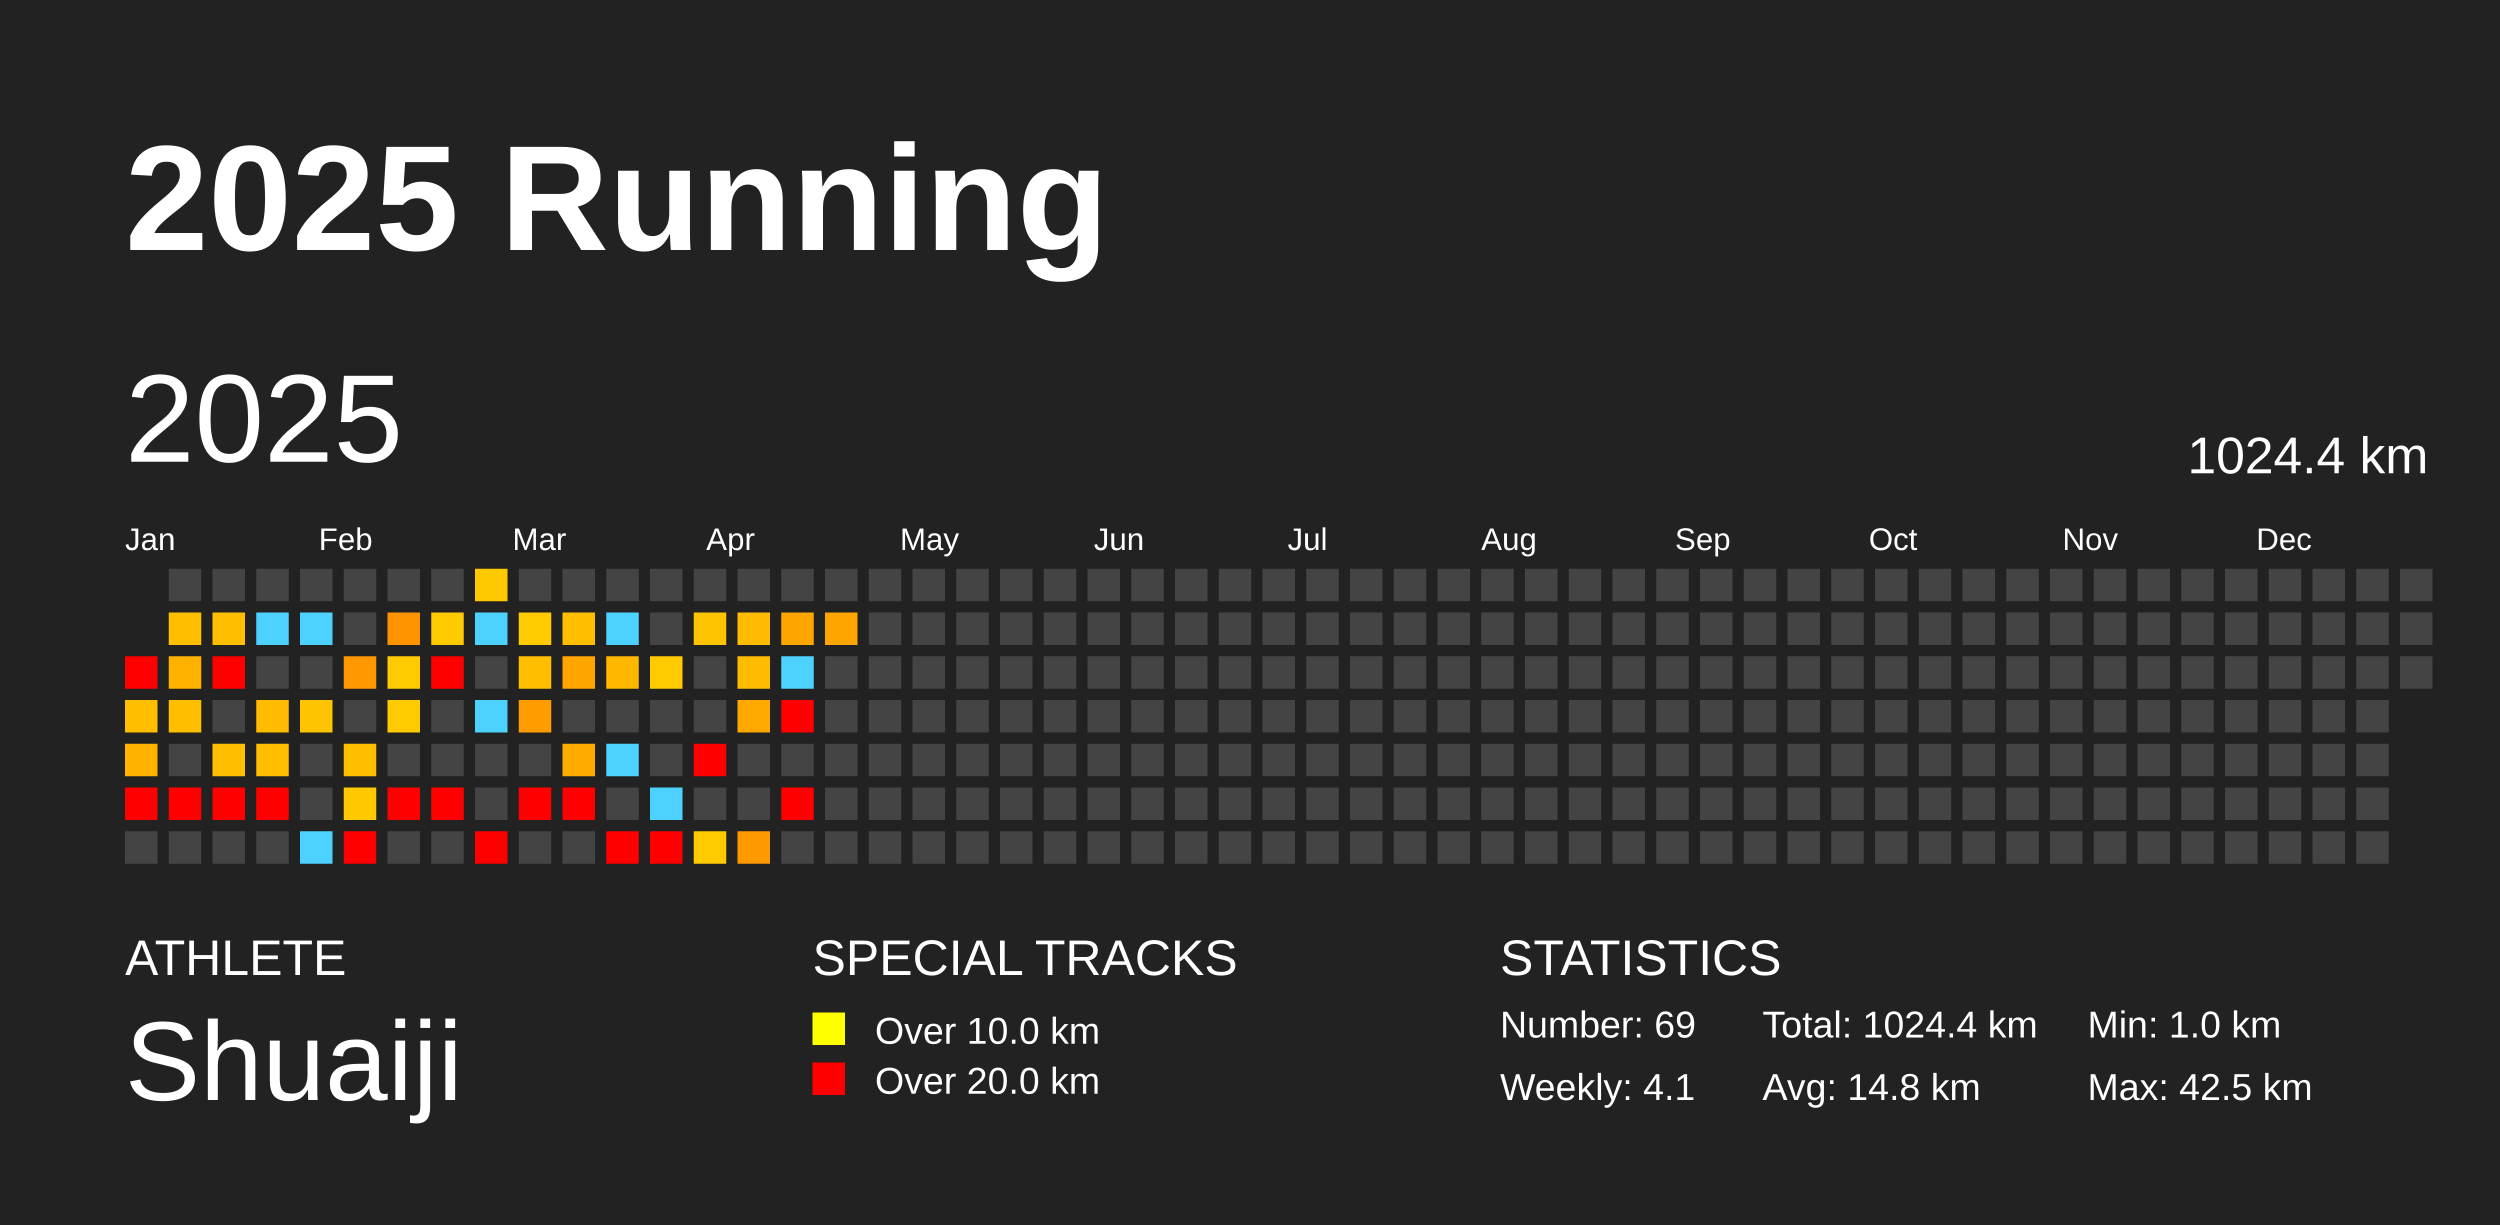
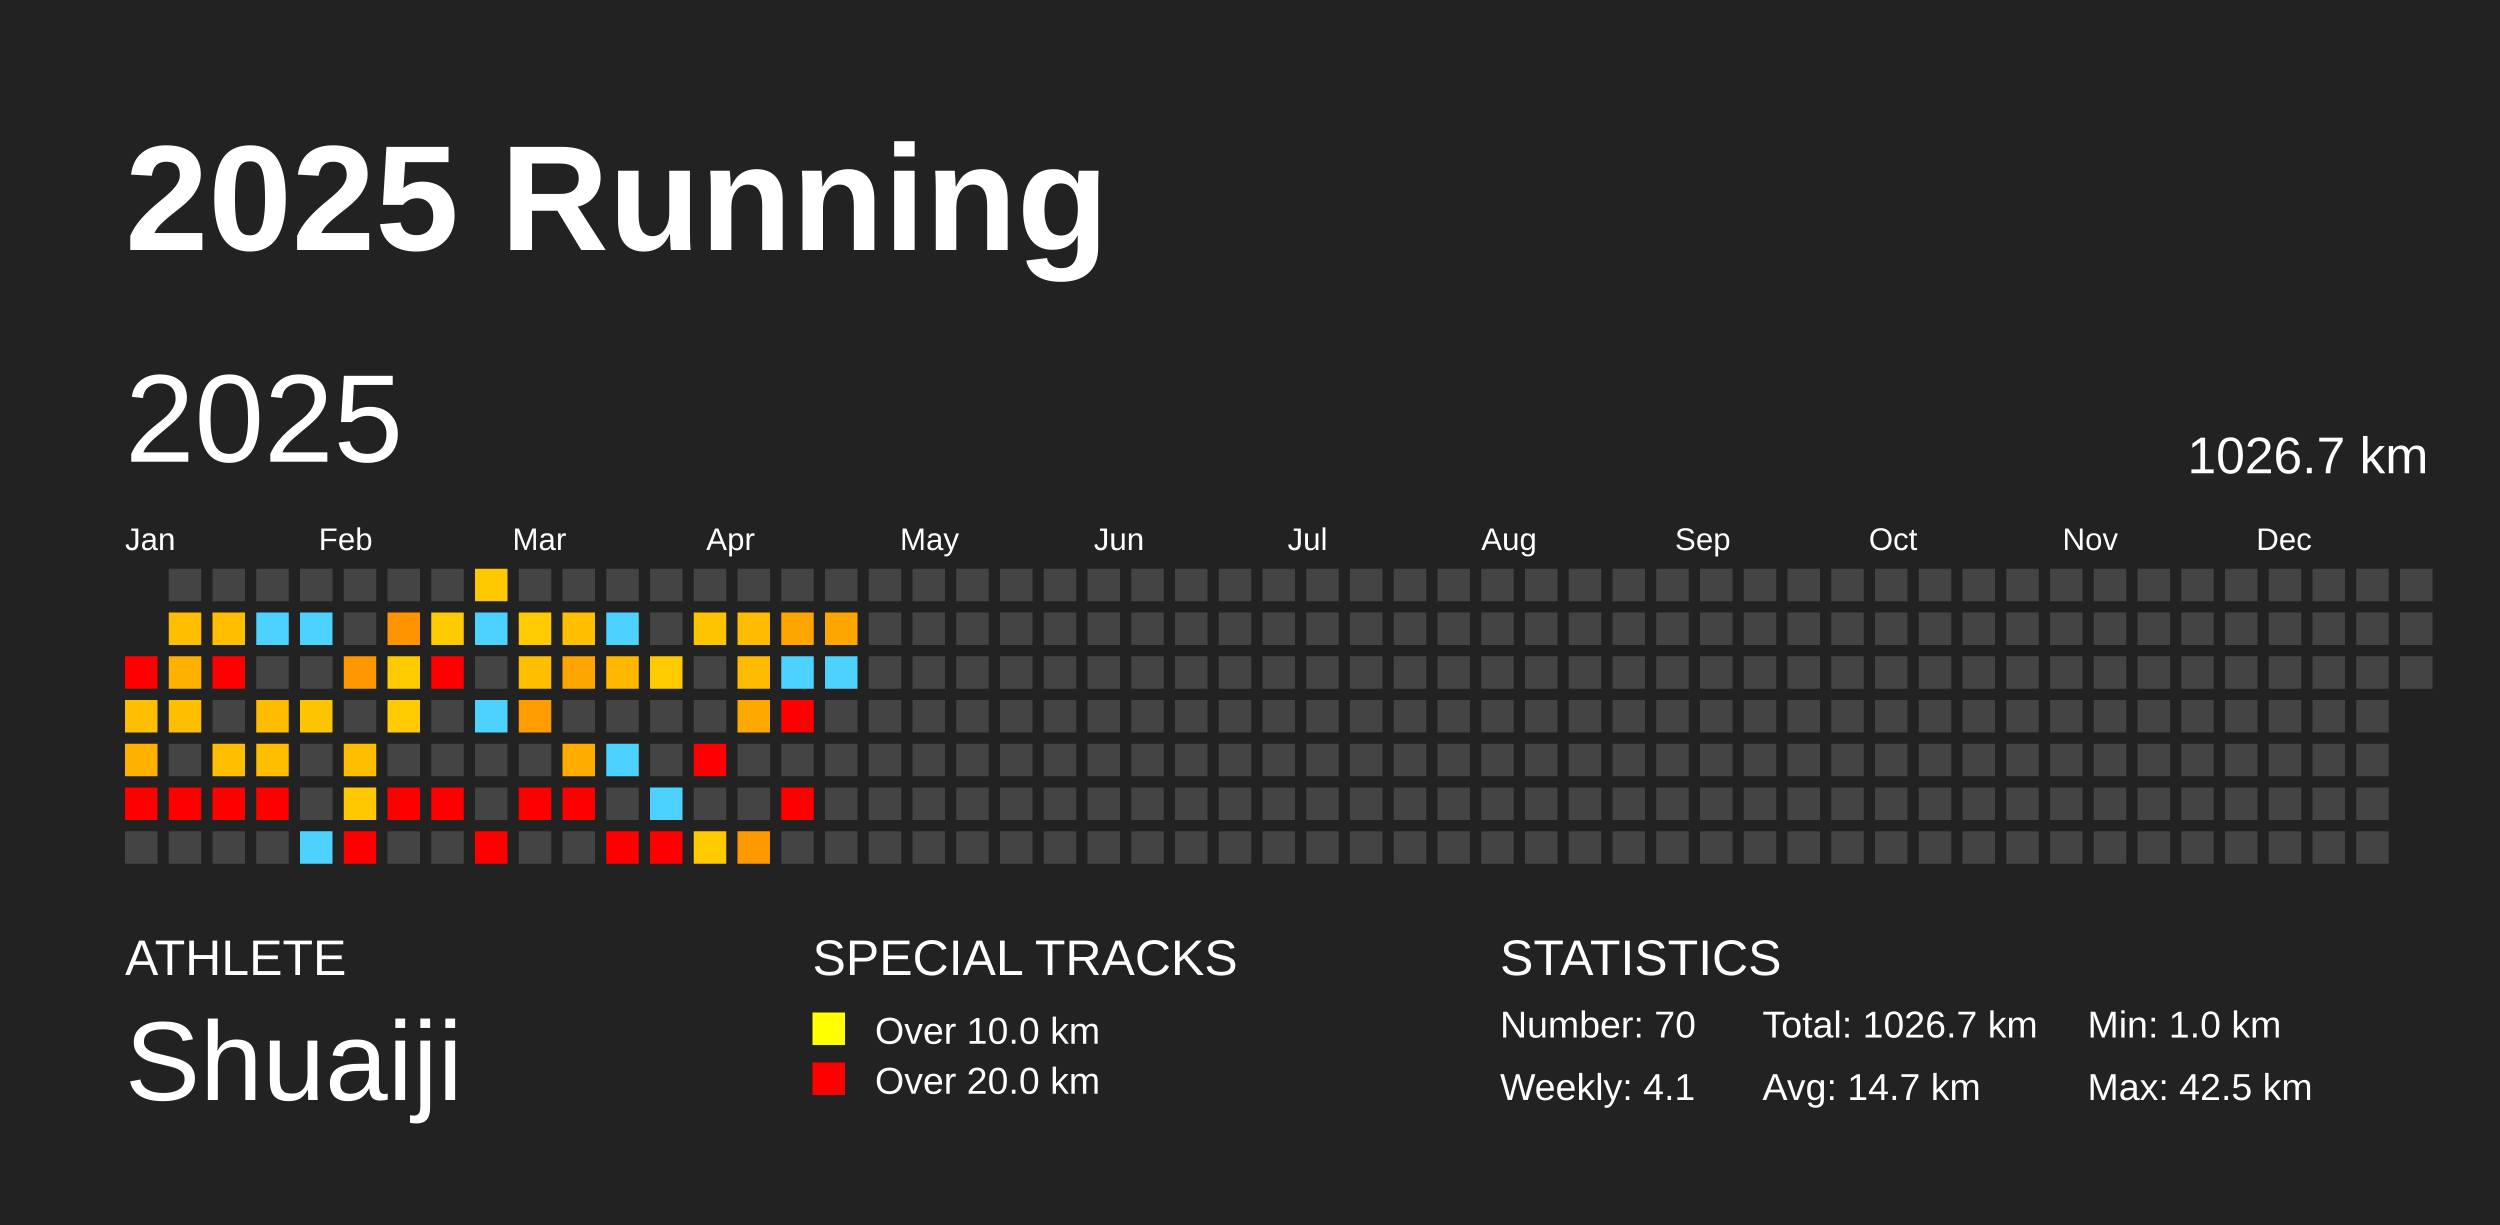
<svg xmlns="http://www.w3.org/2000/svg" baseProfile="full" height="98mm" version="1.1" viewBox="0,0,200,98" width="200mm">
  <defs />
  <rect fill="#222222" height="98" width="200" x="0" y="0" />
  <text fill="#FFFFFF" style="font-size:12px; font-family:Arial; font-weight:bold;" x="10" y="20">2025 Running</text>
  <text fill="#FFFFFF" style="font-size:4px; font-family:Arial" x="10" y="78">ATHLETE</text>
  <text fill="#FFFFFF" style="font-size:9px; font-family:Arial" x="10" y="88">Shuaiji</text>
  <text fill="#FFFFFF" style="font-size:4px; font-family:Arial" x="65" y="78">SPECIAL TRACKS</text>
  <rect fill="yellow" height="2.6" width="2.6" x="65" y="81" />
  <text fill="#FFFFFF" style="font-size:3px; font-family:Arial" x="70" y="83.5">Over 10.0 km</text>
  <rect fill="red" height="2.6" width="2.6" x="65" y="85" />
  <text fill="#FFFFFF" style="font-size:3px; font-family:Arial" x="70" y="87.5">Over 20.0 km</text>
  <text fill="#FFFFFF" style="font-size:4px; font-family:Arial" x="120" y="78">STATISTICS</text>
-   <text fill="#FFFFFF" style="font-size:3px; font-family:Arial" x="120" y="83">Number: 69</text>
+   <text fill="#FFFFFF" style="font-size:3px; font-family:Arial" x="120" y="83">Number: 70</text>
  <text fill="#FFFFFF" style="font-size:3px; font-family:Arial" x="120" y="88">Weekly: 4.1</text>
-   <text fill="#FFFFFF" style="font-size:3px; font-family:Arial" x="141" y="83">Total: 1024.4 km</text>
-   <text fill="#FFFFFF" style="font-size:3px; font-family:Arial" x="141" y="88">Avg: 14.8 km</text>
+   <text fill="#FFFFFF" style="font-size:3px; font-family:Arial" x="141" y="83">Total: 1026.7 km</text>
+   <text fill="#FFFFFF" style="font-size:3px; font-family:Arial" x="141" y="88">Avg: 14.7 km</text>
  <text fill="#FFFFFF" style="font-size:3px; font-family:Arial" x="167" y="83">Min: 1.0 km</text>
  <text fill="#FFFFFF" style="font-size:3px; font-family:Arial" x="167" y="88">Max: 42.5 km</text>
  <text dominant-baseline="hanging" fill="#FFFFFF" style="font-size:10.0px; font-family:Arial;" x="10" y="30">2025</text>
-   <text dominant-baseline="hanging" fill="#FFFFFF" style="font-size:4.125px; font-family:Arial;" x="175" y="35">1024.4 km</text>
+   <text dominant-baseline="hanging" fill="#FFFFFF" style="font-size:4.125px; font-family:Arial;" x="175" y="35">1026.7 km</text>
  <text fill="#FFFFFF" style="font-size:2.5px; font-family:Arial" x="10.0" y="44">Jan</text>
  <text fill="#FFFFFF" style="font-size:2.5px; font-family:Arial" x="25.5" y="44">Feb</text>
  <text fill="#FFFFFF" style="font-size:2.5px; font-family:Arial" x="41.0" y="44">Mar</text>
  <text fill="#FFFFFF" style="font-size:2.5px; font-family:Arial" x="56.5" y="44">Apr</text>
  <text fill="#FFFFFF" style="font-size:2.5px; font-family:Arial" x="72.0" y="44">May</text>
  <text fill="#FFFFFF" style="font-size:2.5px; font-family:Arial" x="87.5" y="44">Jun</text>
  <text fill="#FFFFFF" style="font-size:2.5px; font-family:Arial" x="103.0" y="44">Jul</text>
  <text fill="#FFFFFF" style="font-size:2.5px; font-family:Arial" x="118.5" y="44">Aug</text>
  <text fill="#FFFFFF" style="font-size:2.5px; font-family:Arial" x="134.0" y="44">Sep</text>
  <text fill="#FFFFFF" style="font-size:2.5px; font-family:Arial" x="149.5" y="44">Oct</text>
  <text fill="#FFFFFF" style="font-size:2.5px; font-family:Arial" x="165.0" y="44">Nov</text>
  <text fill="#FFFFFF" style="font-size:2.5px; font-family:Arial" x="180.5" y="44">Dec</text>
  <rect fill="red" height="2.6" width="2.6" x="10.0" y="52.5" />
  <rect fill="#ffbe00" height="2.6" width="2.6" x="10.0" y="56.0" />
  <rect fill="#ffb100" height="2.6" width="2.6" x="10.0" y="59.5" />
  <rect fill="red" height="2.6" width="2.6" x="10.0" y="63.0" />
  <rect fill="#444444" height="2.6" width="2.6" x="10.0" y="66.5" />
  <rect fill="#444444" height="2.6" width="2.6" x="13.5" y="45.5" />
  <rect fill="#ffbe00" height="2.6" width="2.6" x="13.5" y="49.0" />
  <rect fill="#ffb100" height="2.6" width="2.6" x="13.5" y="52.5" />
  <rect fill="#ffbe00" height="2.6" width="2.6" x="13.5" y="56.0" />
  <rect fill="#444444" height="2.6" width="2.6" x="13.5" y="59.5" />
  <rect fill="red" height="2.6" width="2.6" x="13.5" y="63.0" />
  <rect fill="#444444" height="2.6" width="2.6" x="13.5" y="66.5" />
  <rect fill="#444444" height="2.6" width="2.6" x="17.0" y="45.5" />
  <rect fill="#ffbe00" height="2.6" width="2.6" x="17.0" y="49.0" />
  <rect fill="red" height="2.6" width="2.6" x="17.0" y="52.5" />
  <rect fill="#444444" height="2.6" width="2.6" x="17.0" y="56.0" />
  <rect fill="#ffbe00" height="2.6" width="2.6" x="17.0" y="59.5" />
  <rect fill="red" height="2.6" width="2.6" x="17.0" y="63.0" />
  <rect fill="#444444" height="2.6" width="2.6" x="17.0" y="66.5" />
  <rect fill="#444444" height="2.6" width="2.6" x="20.5" y="45.5" />
  <rect fill="#4dd2ff" height="2.6" width="2.6" x="20.5" y="49.0" />
  <rect fill="#444444" height="2.6" width="2.6" x="20.5" y="52.5" />
  <rect fill="#ffbc00" height="2.6" width="2.6" x="20.5" y="56.0" />
  <rect fill="#ffbe00" height="2.6" width="2.6" x="20.5" y="59.5" />
  <rect fill="red" height="2.6" width="2.6" x="20.5" y="63.0" />
  <rect fill="#444444" height="2.6" width="2.6" x="20.5" y="66.5" />
  <rect fill="#444444" height="2.6" width="2.6" x="24.0" y="45.5" />
  <rect fill="#4dd2ff" height="2.6" width="2.6" x="24.0" y="49.0" />
  <rect fill="#444444" height="2.6" width="2.6" x="24.0" y="52.5" />
  <rect fill="#ffc400" height="2.6" width="2.6" x="24.0" y="56.0" />
  <rect fill="#444444" height="2.6" width="2.6" x="24.0" y="59.5" />
  <rect fill="#444444" height="2.6" width="2.6" x="24.0" y="63.0" />
  <rect fill="#4dd2ff" height="2.6" width="2.6" x="24.0" y="66.5" />
  <rect fill="#444444" height="2.6" width="2.6" x="27.5" y="45.5" />
  <rect fill="#444444" height="2.6" width="2.6" x="27.5" y="49.0" />
  <rect fill="#ff9700" height="2.6" width="2.6" x="27.5" y="52.5" />
  <rect fill="#444444" height="2.6" width="2.6" x="27.5" y="56.0" />
  <rect fill="#ffbe00" height="2.6" width="2.6" x="27.5" y="59.5" />
  <rect fill="#ffc800" height="2.6" width="2.6" x="27.5" y="63.0" />
  <rect fill="red" height="2.6" width="2.6" x="27.5" y="66.5" />
  <rect fill="#444444" height="2.6" width="2.6" x="31.0" y="45.5" />
  <rect fill="#ff9300" height="2.6" width="2.6" x="31.0" y="49.0" />
  <rect fill="#ffca00" height="2.6" width="2.6" x="31.0" y="52.5" />
  <rect fill="#ffca00" height="2.6" width="2.6" x="31.0" y="56.0" />
  <rect fill="#444444" height="2.6" width="2.6" x="31.0" y="59.5" />
  <rect fill="red" height="2.6" width="2.6" x="31.0" y="63.0" />
  <rect fill="#444444" height="2.6" width="2.6" x="31.0" y="66.5" />
  <rect fill="#444444" height="2.6" width="2.6" x="34.5" y="45.5" />
  <rect fill="#ffca00" height="2.6" width="2.6" x="34.5" y="49.0" />
  <rect fill="red" height="2.6" width="2.6" x="34.5" y="52.5" />
  <rect fill="#444444" height="2.6" width="2.6" x="34.5" y="56.0" />
  <rect fill="#444444" height="2.6" width="2.6" x="34.5" y="59.5" />
  <rect fill="red" height="2.6" width="2.6" x="34.5" y="63.0" />
  <rect fill="#444444" height="2.6" width="2.6" x="34.5" y="66.5" />
  <rect fill="#ffc900" height="2.6" width="2.6" x="38.0" y="45.5" />
  <rect fill="#4dd2ff" height="2.6" width="2.6" x="38.0" y="49.0" />
  <rect fill="#444444" height="2.6" width="2.6" x="38.0" y="52.5" />
  <rect fill="#4dd2ff" height="2.6" width="2.6" x="38.0" y="56.0" />
  <rect fill="#444444" height="2.6" width="2.6" x="38.0" y="59.5" />
  <rect fill="#444444" height="2.6" width="2.6" x="38.0" y="63.0" />
  <rect fill="red" height="2.6" width="2.6" x="38.0" y="66.5" />
  <rect fill="#444444" height="2.6" width="2.6" x="41.5" y="45.5" />
  <rect fill="#ffca00" height="2.6" width="2.6" x="41.5" y="49.0" />
  <rect fill="#ffbe00" height="2.6" width="2.6" x="41.5" y="52.5" />
  <rect fill="#ff9c00" height="2.6" width="2.6" x="41.5" y="56.0" />
  <rect fill="#444444" height="2.6" width="2.6" x="41.5" y="59.5" />
  <rect fill="red" height="2.6" width="2.6" x="41.5" y="63.0" />
  <rect fill="#444444" height="2.6" width="2.6" x="41.5" y="66.5" />
  <rect fill="#444444" height="2.6" width="2.6" x="45.0" y="45.5" />
  <rect fill="#ffbe00" height="2.6" width="2.6" x="45.0" y="49.0" />
  <rect fill="#ffa500" height="2.6" width="2.6" x="45.0" y="52.5" />
  <rect fill="#444444" height="2.6" width="2.6" x="45.0" y="56.0" />
  <rect fill="#ffab00" height="2.6" width="2.6" x="45.0" y="59.5" />
  <rect fill="red" height="2.6" width="2.6" x="45.0" y="63.0" />
  <rect fill="#444444" height="2.6" width="2.6" x="45.0" y="66.5" />
  <rect fill="#444444" height="2.6" width="2.6" x="48.5" y="45.5" />
  <rect fill="#4dd2ff" height="2.6" width="2.6" x="48.5" y="49.0" />
  <rect fill="#ffb700" height="2.6" width="2.6" x="48.5" y="52.5" />
  <rect fill="#444444" height="2.6" width="2.6" x="48.5" y="56.0" />
  <rect fill="#4dd2ff" height="2.6" width="2.6" x="48.5" y="59.5" />
  <rect fill="#444444" height="2.6" width="2.6" x="48.5" y="63.0" />
  <rect fill="red" height="2.6" width="2.6" x="48.5" y="66.5" />
  <rect fill="#444444" height="2.6" width="2.6" x="52.0" y="45.5" />
  <rect fill="#444444" height="2.6" width="2.6" x="52.0" y="49.0" />
  <rect fill="#ffca00" height="2.6" width="2.6" x="52.0" y="52.5" />
  <rect fill="#444444" height="2.6" width="2.6" x="52.0" y="56.0" />
  <rect fill="#444444" height="2.6" width="2.6" x="52.0" y="59.5" />
  <rect fill="#4dd2ff" height="2.6" width="2.6" x="52.0" y="63.0" />
  <rect fill="red" height="2.6" width="2.6" x="52.0" y="66.5" />
  <rect fill="#444444" height="2.6" width="2.6" x="55.5" y="45.5" />
  <rect fill="#ffc400" height="2.6" width="2.6" x="55.5" y="49.0" />
  <rect fill="#444444" height="2.6" width="2.6" x="55.5" y="52.5" />
  <rect fill="#444444" height="2.6" width="2.6" x="55.5" y="56.0" />
  <rect fill="red" height="2.6" width="2.6" x="55.5" y="59.5" />
  <rect fill="#444444" height="2.6" width="2.6" x="55.5" y="63.0" />
  <rect fill="#ffca00" height="2.6" width="2.6" x="55.5" y="66.5" />
  <rect fill="#444444" height="2.6" width="2.6" x="59.0" y="45.5" />
  <rect fill="#ffbc00" height="2.6" width="2.6" x="59.0" y="49.0" />
  <rect fill="#ffbb00" height="2.6" width="2.6" x="59.0" y="52.5" />
  <rect fill="#ffa800" height="2.6" width="2.6" x="59.0" y="56.0" />
  <rect fill="#444444" height="2.6" width="2.6" x="59.0" y="59.5" />
  <rect fill="#444444" height="2.6" width="2.6" x="59.0" y="63.0" />
  <rect fill="#ff9900" height="2.6" width="2.6" x="59.0" y="66.5" />
  <rect fill="#444444" height="2.6" width="2.6" x="62.5" y="45.5" />
  <rect fill="#ffa500" height="2.6" width="2.6" x="62.5" y="49.0" />
  <rect fill="#4dd2ff" height="2.6" width="2.6" x="62.5" y="52.5" />
  <rect fill="red" height="2.6" width="2.6" x="62.5" y="56.0" />
  <rect fill="#444444" height="2.6" width="2.6" x="62.5" y="59.5" />
  <rect fill="red" height="2.6" width="2.6" x="62.5" y="63.0" />
  <rect fill="#444444" height="2.6" width="2.6" x="62.5" y="66.5" />
  <rect fill="#444444" height="2.6" width="2.6" x="66.0" y="45.5" />
  <rect fill="#ffa500" height="2.6" width="2.6" x="66.0" y="49.0" />
-   <rect fill="#444444" height="2.6" width="2.6" x="66.0" y="52.5" />
+   <rect fill="#4dd2ff" height="2.6" width="2.6" x="66.0" y="52.5" />
  <rect fill="#444444" height="2.6" width="2.6" x="66.0" y="56.0" />
  <rect fill="#444444" height="2.6" width="2.6" x="66.0" y="59.5" />
  <rect fill="#444444" height="2.6" width="2.6" x="66.0" y="63.0" />
  <rect fill="#444444" height="2.6" width="2.6" x="66.0" y="66.5" />
  <rect fill="#444444" height="2.6" width="2.6" x="69.5" y="45.5" />
  <rect fill="#444444" height="2.6" width="2.6" x="69.5" y="49.0" />
  <rect fill="#444444" height="2.6" width="2.6" x="69.5" y="52.5" />
  <rect fill="#444444" height="2.6" width="2.6" x="69.5" y="56.0" />
  <rect fill="#444444" height="2.6" width="2.6" x="69.5" y="59.5" />
  <rect fill="#444444" height="2.6" width="2.6" x="69.5" y="63.0" />
  <rect fill="#444444" height="2.6" width="2.6" x="69.5" y="66.5" />
  <rect fill="#444444" height="2.6" width="2.6" x="73.0" y="45.5" />
  <rect fill="#444444" height="2.6" width="2.6" x="73.0" y="49.0" />
  <rect fill="#444444" height="2.6" width="2.6" x="73.0" y="52.5" />
  <rect fill="#444444" height="2.6" width="2.6" x="73.0" y="56.0" />
  <rect fill="#444444" height="2.6" width="2.6" x="73.0" y="59.5" />
  <rect fill="#444444" height="2.6" width="2.6" x="73.0" y="63.0" />
  <rect fill="#444444" height="2.6" width="2.6" x="73.0" y="66.5" />
  <rect fill="#444444" height="2.6" width="2.6" x="76.5" y="45.5" />
  <rect fill="#444444" height="2.6" width="2.6" x="76.5" y="49.0" />
  <rect fill="#444444" height="2.6" width="2.6" x="76.5" y="52.5" />
  <rect fill="#444444" height="2.6" width="2.6" x="76.5" y="56.0" />
  <rect fill="#444444" height="2.6" width="2.6" x="76.5" y="59.5" />
  <rect fill="#444444" height="2.6" width="2.6" x="76.5" y="63.0" />
  <rect fill="#444444" height="2.6" width="2.6" x="76.5" y="66.5" />
  <rect fill="#444444" height="2.6" width="2.6" x="80.0" y="45.5" />
  <rect fill="#444444" height="2.6" width="2.6" x="80.0" y="49.0" />
  <rect fill="#444444" height="2.6" width="2.6" x="80.0" y="52.5" />
  <rect fill="#444444" height="2.6" width="2.6" x="80.0" y="56.0" />
  <rect fill="#444444" height="2.6" width="2.6" x="80.0" y="59.5" />
  <rect fill="#444444" height="2.6" width="2.6" x="80.0" y="63.0" />
  <rect fill="#444444" height="2.6" width="2.6" x="80.0" y="66.5" />
  <rect fill="#444444" height="2.6" width="2.6" x="83.5" y="45.5" />
  <rect fill="#444444" height="2.6" width="2.6" x="83.5" y="49.0" />
  <rect fill="#444444" height="2.6" width="2.6" x="83.5" y="52.5" />
  <rect fill="#444444" height="2.6" width="2.6" x="83.5" y="56.0" />
  <rect fill="#444444" height="2.6" width="2.6" x="83.5" y="59.5" />
  <rect fill="#444444" height="2.6" width="2.6" x="83.5" y="63.0" />
  <rect fill="#444444" height="2.6" width="2.6" x="83.5" y="66.5" />
  <rect fill="#444444" height="2.6" width="2.6" x="87.0" y="45.5" />
  <rect fill="#444444" height="2.6" width="2.6" x="87.0" y="49.0" />
  <rect fill="#444444" height="2.6" width="2.6" x="87.0" y="52.5" />
  <rect fill="#444444" height="2.6" width="2.6" x="87.0" y="56.0" />
  <rect fill="#444444" height="2.6" width="2.6" x="87.0" y="59.5" />
  <rect fill="#444444" height="2.6" width="2.6" x="87.0" y="63.0" />
  <rect fill="#444444" height="2.6" width="2.6" x="87.0" y="66.5" />
  <rect fill="#444444" height="2.6" width="2.6" x="90.5" y="45.5" />
  <rect fill="#444444" height="2.6" width="2.6" x="90.5" y="49.0" />
  <rect fill="#444444" height="2.6" width="2.6" x="90.5" y="52.5" />
  <rect fill="#444444" height="2.6" width="2.6" x="90.5" y="56.0" />
  <rect fill="#444444" height="2.6" width="2.6" x="90.5" y="59.5" />
  <rect fill="#444444" height="2.6" width="2.6" x="90.5" y="63.0" />
  <rect fill="#444444" height="2.6" width="2.6" x="90.5" y="66.5" />
  <rect fill="#444444" height="2.6" width="2.6" x="94.0" y="45.5" />
  <rect fill="#444444" height="2.6" width="2.6" x="94.0" y="49.0" />
  <rect fill="#444444" height="2.6" width="2.6" x="94.0" y="52.5" />
  <rect fill="#444444" height="2.6" width="2.6" x="94.0" y="56.0" />
  <rect fill="#444444" height="2.6" width="2.6" x="94.0" y="59.5" />
  <rect fill="#444444" height="2.6" width="2.6" x="94.0" y="63.0" />
  <rect fill="#444444" height="2.6" width="2.6" x="94.0" y="66.5" />
  <rect fill="#444444" height="2.6" width="2.6" x="97.5" y="45.5" />
  <rect fill="#444444" height="2.6" width="2.6" x="97.5" y="49.0" />
  <rect fill="#444444" height="2.6" width="2.6" x="97.5" y="52.5" />
  <rect fill="#444444" height="2.6" width="2.6" x="97.5" y="56.0" />
  <rect fill="#444444" height="2.6" width="2.6" x="97.5" y="59.5" />
  <rect fill="#444444" height="2.6" width="2.6" x="97.5" y="63.0" />
  <rect fill="#444444" height="2.6" width="2.6" x="97.5" y="66.5" />
  <rect fill="#444444" height="2.6" width="2.6" x="101.0" y="45.5" />
  <rect fill="#444444" height="2.6" width="2.6" x="101.0" y="49.0" />
  <rect fill="#444444" height="2.6" width="2.6" x="101.0" y="52.5" />
  <rect fill="#444444" height="2.6" width="2.6" x="101.0" y="56.0" />
  <rect fill="#444444" height="2.6" width="2.6" x="101.0" y="59.5" />
  <rect fill="#444444" height="2.6" width="2.6" x="101.0" y="63.0" />
  <rect fill="#444444" height="2.6" width="2.6" x="101.0" y="66.5" />
  <rect fill="#444444" height="2.6" width="2.6" x="104.5" y="45.5" />
  <rect fill="#444444" height="2.6" width="2.6" x="104.5" y="49.0" />
  <rect fill="#444444" height="2.6" width="2.6" x="104.5" y="52.5" />
  <rect fill="#444444" height="2.6" width="2.6" x="104.5" y="56.0" />
  <rect fill="#444444" height="2.6" width="2.6" x="104.5" y="59.5" />
  <rect fill="#444444" height="2.6" width="2.6" x="104.5" y="63.0" />
  <rect fill="#444444" height="2.6" width="2.6" x="104.5" y="66.5" />
  <rect fill="#444444" height="2.6" width="2.6" x="108.0" y="45.5" />
  <rect fill="#444444" height="2.6" width="2.6" x="108.0" y="49.0" />
  <rect fill="#444444" height="2.6" width="2.6" x="108.0" y="52.5" />
  <rect fill="#444444" height="2.6" width="2.6" x="108.0" y="56.0" />
  <rect fill="#444444" height="2.6" width="2.6" x="108.0" y="59.5" />
  <rect fill="#444444" height="2.6" width="2.6" x="108.0" y="63.0" />
  <rect fill="#444444" height="2.6" width="2.6" x="108.0" y="66.5" />
  <rect fill="#444444" height="2.6" width="2.6" x="111.5" y="45.5" />
  <rect fill="#444444" height="2.6" width="2.6" x="111.5" y="49.0" />
  <rect fill="#444444" height="2.6" width="2.6" x="111.5" y="52.5" />
  <rect fill="#444444" height="2.6" width="2.6" x="111.5" y="56.0" />
  <rect fill="#444444" height="2.6" width="2.6" x="111.5" y="59.5" />
  <rect fill="#444444" height="2.6" width="2.6" x="111.5" y="63.0" />
  <rect fill="#444444" height="2.6" width="2.6" x="111.5" y="66.5" />
  <rect fill="#444444" height="2.6" width="2.6" x="115.0" y="45.5" />
  <rect fill="#444444" height="2.6" width="2.6" x="115.0" y="49.0" />
  <rect fill="#444444" height="2.6" width="2.6" x="115.0" y="52.5" />
  <rect fill="#444444" height="2.6" width="2.6" x="115.0" y="56.0" />
  <rect fill="#444444" height="2.6" width="2.6" x="115.0" y="59.5" />
  <rect fill="#444444" height="2.6" width="2.6" x="115.0" y="63.0" />
  <rect fill="#444444" height="2.6" width="2.6" x="115.0" y="66.5" />
  <rect fill="#444444" height="2.6" width="2.6" x="118.5" y="45.5" />
  <rect fill="#444444" height="2.6" width="2.6" x="118.5" y="49.0" />
  <rect fill="#444444" height="2.6" width="2.6" x="118.5" y="52.5" />
  <rect fill="#444444" height="2.6" width="2.6" x="118.5" y="56.0" />
  <rect fill="#444444" height="2.6" width="2.6" x="118.5" y="59.5" />
  <rect fill="#444444" height="2.6" width="2.6" x="118.5" y="63.0" />
  <rect fill="#444444" height="2.6" width="2.6" x="118.5" y="66.5" />
  <rect fill="#444444" height="2.6" width="2.6" x="122.0" y="45.5" />
  <rect fill="#444444" height="2.6" width="2.6" x="122.0" y="49.0" />
  <rect fill="#444444" height="2.6" width="2.6" x="122.0" y="52.5" />
  <rect fill="#444444" height="2.6" width="2.6" x="122.0" y="56.0" />
  <rect fill="#444444" height="2.6" width="2.6" x="122.0" y="59.5" />
  <rect fill="#444444" height="2.6" width="2.6" x="122.0" y="63.0" />
  <rect fill="#444444" height="2.6" width="2.6" x="122.0" y="66.5" />
  <rect fill="#444444" height="2.6" width="2.6" x="125.5" y="45.5" />
  <rect fill="#444444" height="2.6" width="2.6" x="125.5" y="49.0" />
  <rect fill="#444444" height="2.6" width="2.6" x="125.5" y="52.5" />
  <rect fill="#444444" height="2.6" width="2.6" x="125.5" y="56.0" />
  <rect fill="#444444" height="2.6" width="2.6" x="125.5" y="59.5" />
  <rect fill="#444444" height="2.6" width="2.6" x="125.5" y="63.0" />
  <rect fill="#444444" height="2.6" width="2.6" x="125.5" y="66.5" />
  <rect fill="#444444" height="2.6" width="2.6" x="129.0" y="45.5" />
  <rect fill="#444444" height="2.6" width="2.6" x="129.0" y="49.0" />
  <rect fill="#444444" height="2.6" width="2.6" x="129.0" y="52.5" />
  <rect fill="#444444" height="2.6" width="2.6" x="129.0" y="56.0" />
  <rect fill="#444444" height="2.6" width="2.6" x="129.0" y="59.5" />
  <rect fill="#444444" height="2.6" width="2.6" x="129.0" y="63.0" />
  <rect fill="#444444" height="2.6" width="2.6" x="129.0" y="66.5" />
  <rect fill="#444444" height="2.6" width="2.6" x="132.5" y="45.5" />
  <rect fill="#444444" height="2.6" width="2.6" x="132.5" y="49.0" />
  <rect fill="#444444" height="2.6" width="2.6" x="132.5" y="52.5" />
  <rect fill="#444444" height="2.6" width="2.6" x="132.5" y="56.0" />
  <rect fill="#444444" height="2.6" width="2.6" x="132.5" y="59.5" />
  <rect fill="#444444" height="2.6" width="2.6" x="132.5" y="63.0" />
  <rect fill="#444444" height="2.6" width="2.6" x="132.5" y="66.5" />
  <rect fill="#444444" height="2.6" width="2.6" x="136.0" y="45.5" />
  <rect fill="#444444" height="2.6" width="2.6" x="136.0" y="49.0" />
  <rect fill="#444444" height="2.6" width="2.6" x="136.0" y="52.5" />
  <rect fill="#444444" height="2.6" width="2.6" x="136.0" y="56.0" />
  <rect fill="#444444" height="2.6" width="2.6" x="136.0" y="59.5" />
  <rect fill="#444444" height="2.6" width="2.6" x="136.0" y="63.0" />
  <rect fill="#444444" height="2.6" width="2.6" x="136.0" y="66.5" />
  <rect fill="#444444" height="2.6" width="2.6" x="139.5" y="45.5" />
  <rect fill="#444444" height="2.6" width="2.6" x="139.5" y="49.0" />
  <rect fill="#444444" height="2.6" width="2.6" x="139.5" y="52.5" />
  <rect fill="#444444" height="2.6" width="2.6" x="139.5" y="56.0" />
  <rect fill="#444444" height="2.6" width="2.6" x="139.5" y="59.5" />
  <rect fill="#444444" height="2.6" width="2.6" x="139.5" y="63.0" />
  <rect fill="#444444" height="2.6" width="2.6" x="139.5" y="66.5" />
  <rect fill="#444444" height="2.6" width="2.6" x="143.0" y="45.5" />
  <rect fill="#444444" height="2.6" width="2.6" x="143.0" y="49.0" />
  <rect fill="#444444" height="2.6" width="2.6" x="143.0" y="52.5" />
  <rect fill="#444444" height="2.6" width="2.6" x="143.0" y="56.0" />
  <rect fill="#444444" height="2.6" width="2.6" x="143.0" y="59.5" />
  <rect fill="#444444" height="2.6" width="2.6" x="143.0" y="63.0" />
  <rect fill="#444444" height="2.6" width="2.6" x="143.0" y="66.5" />
  <rect fill="#444444" height="2.6" width="2.6" x="146.5" y="45.5" />
  <rect fill="#444444" height="2.6" width="2.6" x="146.5" y="49.0" />
  <rect fill="#444444" height="2.6" width="2.6" x="146.5" y="52.5" />
  <rect fill="#444444" height="2.6" width="2.6" x="146.5" y="56.0" />
  <rect fill="#444444" height="2.6" width="2.6" x="146.5" y="59.5" />
  <rect fill="#444444" height="2.6" width="2.6" x="146.5" y="63.0" />
  <rect fill="#444444" height="2.6" width="2.6" x="146.5" y="66.5" />
  <rect fill="#444444" height="2.6" width="2.6" x="150.0" y="45.5" />
  <rect fill="#444444" height="2.6" width="2.6" x="150.0" y="49.0" />
  <rect fill="#444444" height="2.6" width="2.6" x="150.0" y="52.5" />
  <rect fill="#444444" height="2.6" width="2.6" x="150.0" y="56.0" />
  <rect fill="#444444" height="2.6" width="2.6" x="150.0" y="59.5" />
  <rect fill="#444444" height="2.6" width="2.6" x="150.0" y="63.0" />
  <rect fill="#444444" height="2.6" width="2.6" x="150.0" y="66.5" />
  <rect fill="#444444" height="2.6" width="2.6" x="153.5" y="45.5" />
  <rect fill="#444444" height="2.6" width="2.6" x="153.5" y="49.0" />
  <rect fill="#444444" height="2.6" width="2.6" x="153.5" y="52.5" />
  <rect fill="#444444" height="2.6" width="2.6" x="153.5" y="56.0" />
  <rect fill="#444444" height="2.6" width="2.6" x="153.5" y="59.5" />
  <rect fill="#444444" height="2.6" width="2.6" x="153.5" y="63.0" />
  <rect fill="#444444" height="2.6" width="2.6" x="153.5" y="66.5" />
  <rect fill="#444444" height="2.6" width="2.6" x="157.0" y="45.5" />
  <rect fill="#444444" height="2.6" width="2.6" x="157.0" y="49.0" />
  <rect fill="#444444" height="2.6" width="2.6" x="157.0" y="52.5" />
  <rect fill="#444444" height="2.6" width="2.6" x="157.0" y="56.0" />
  <rect fill="#444444" height="2.6" width="2.6" x="157.0" y="59.5" />
  <rect fill="#444444" height="2.6" width="2.6" x="157.0" y="63.0" />
  <rect fill="#444444" height="2.6" width="2.6" x="157.0" y="66.5" />
  <rect fill="#444444" height="2.6" width="2.6" x="160.5" y="45.5" />
  <rect fill="#444444" height="2.6" width="2.6" x="160.5" y="49.0" />
  <rect fill="#444444" height="2.6" width="2.6" x="160.5" y="52.5" />
  <rect fill="#444444" height="2.6" width="2.6" x="160.5" y="56.0" />
  <rect fill="#444444" height="2.6" width="2.6" x="160.5" y="59.5" />
  <rect fill="#444444" height="2.6" width="2.6" x="160.5" y="63.0" />
  <rect fill="#444444" height="2.6" width="2.6" x="160.5" y="66.5" />
  <rect fill="#444444" height="2.6" width="2.6" x="164.0" y="45.5" />
  <rect fill="#444444" height="2.6" width="2.6" x="164.0" y="49.0" />
  <rect fill="#444444" height="2.6" width="2.6" x="164.0" y="52.5" />
  <rect fill="#444444" height="2.6" width="2.6" x="164.0" y="56.0" />
  <rect fill="#444444" height="2.6" width="2.6" x="164.0" y="59.5" />
  <rect fill="#444444" height="2.6" width="2.6" x="164.0" y="63.0" />
  <rect fill="#444444" height="2.6" width="2.6" x="164.0" y="66.5" />
  <rect fill="#444444" height="2.6" width="2.6" x="167.5" y="45.5" />
  <rect fill="#444444" height="2.6" width="2.6" x="167.5" y="49.0" />
  <rect fill="#444444" height="2.6" width="2.6" x="167.5" y="52.5" />
  <rect fill="#444444" height="2.6" width="2.6" x="167.5" y="56.0" />
  <rect fill="#444444" height="2.6" width="2.6" x="167.5" y="59.5" />
  <rect fill="#444444" height="2.6" width="2.6" x="167.5" y="63.0" />
  <rect fill="#444444" height="2.6" width="2.6" x="167.5" y="66.5" />
  <rect fill="#444444" height="2.6" width="2.6" x="171.0" y="45.5" />
  <rect fill="#444444" height="2.6" width="2.6" x="171.0" y="49.0" />
  <rect fill="#444444" height="2.6" width="2.6" x="171.0" y="52.5" />
  <rect fill="#444444" height="2.6" width="2.6" x="171.0" y="56.0" />
  <rect fill="#444444" height="2.6" width="2.6" x="171.0" y="59.5" />
  <rect fill="#444444" height="2.6" width="2.6" x="171.0" y="63.0" />
  <rect fill="#444444" height="2.6" width="2.6" x="171.0" y="66.5" />
  <rect fill="#444444" height="2.6" width="2.6" x="174.5" y="45.5" />
  <rect fill="#444444" height="2.6" width="2.6" x="174.5" y="49.0" />
  <rect fill="#444444" height="2.6" width="2.6" x="174.5" y="52.5" />
  <rect fill="#444444" height="2.6" width="2.6" x="174.5" y="56.0" />
  <rect fill="#444444" height="2.6" width="2.6" x="174.5" y="59.5" />
  <rect fill="#444444" height="2.6" width="2.6" x="174.5" y="63.0" />
  <rect fill="#444444" height="2.6" width="2.6" x="174.5" y="66.5" />
  <rect fill="#444444" height="2.6" width="2.6" x="178.0" y="45.5" />
  <rect fill="#444444" height="2.6" width="2.6" x="178.0" y="49.0" />
  <rect fill="#444444" height="2.6" width="2.6" x="178.0" y="52.5" />
  <rect fill="#444444" height="2.6" width="2.6" x="178.0" y="56.0" />
  <rect fill="#444444" height="2.6" width="2.6" x="178.0" y="59.5" />
  <rect fill="#444444" height="2.6" width="2.6" x="178.0" y="63.0" />
  <rect fill="#444444" height="2.6" width="2.6" x="178.0" y="66.5" />
  <rect fill="#444444" height="2.6" width="2.6" x="181.5" y="45.5" />
  <rect fill="#444444" height="2.6" width="2.6" x="181.5" y="49.0" />
  <rect fill="#444444" height="2.6" width="2.6" x="181.5" y="52.5" />
  <rect fill="#444444" height="2.6" width="2.6" x="181.5" y="56.0" />
  <rect fill="#444444" height="2.6" width="2.6" x="181.5" y="59.5" />
  <rect fill="#444444" height="2.6" width="2.6" x="181.5" y="63.0" />
  <rect fill="#444444" height="2.6" width="2.6" x="181.5" y="66.5" />
  <rect fill="#444444" height="2.6" width="2.6" x="185.0" y="45.5" />
  <rect fill="#444444" height="2.6" width="2.6" x="185.0" y="49.0" />
  <rect fill="#444444" height="2.6" width="2.6" x="185.0" y="52.5" />
  <rect fill="#444444" height="2.6" width="2.6" x="185.0" y="56.0" />
  <rect fill="#444444" height="2.6" width="2.6" x="185.0" y="59.5" />
  <rect fill="#444444" height="2.6" width="2.6" x="185.0" y="63.0" />
  <rect fill="#444444" height="2.6" width="2.6" x="185.0" y="66.5" />
  <rect fill="#444444" height="2.6" width="2.6" x="188.5" y="45.5" />
  <rect fill="#444444" height="2.6" width="2.6" x="188.5" y="49.0" />
  <rect fill="#444444" height="2.6" width="2.6" x="188.5" y="52.5" />
  <rect fill="#444444" height="2.6" width="2.6" x="188.5" y="56.0" />
  <rect fill="#444444" height="2.6" width="2.6" x="188.5" y="59.5" />
  <rect fill="#444444" height="2.6" width="2.6" x="188.5" y="63.0" />
  <rect fill="#444444" height="2.6" width="2.6" x="188.5" y="66.5" />
  <rect fill="#444444" height="2.6" width="2.6" x="192.0" y="45.5" />
  <rect fill="#444444" height="2.6" width="2.6" x="192.0" y="49.0" />
  <rect fill="#444444" height="2.6" width="2.6" x="192.0" y="52.5" />
</svg>
